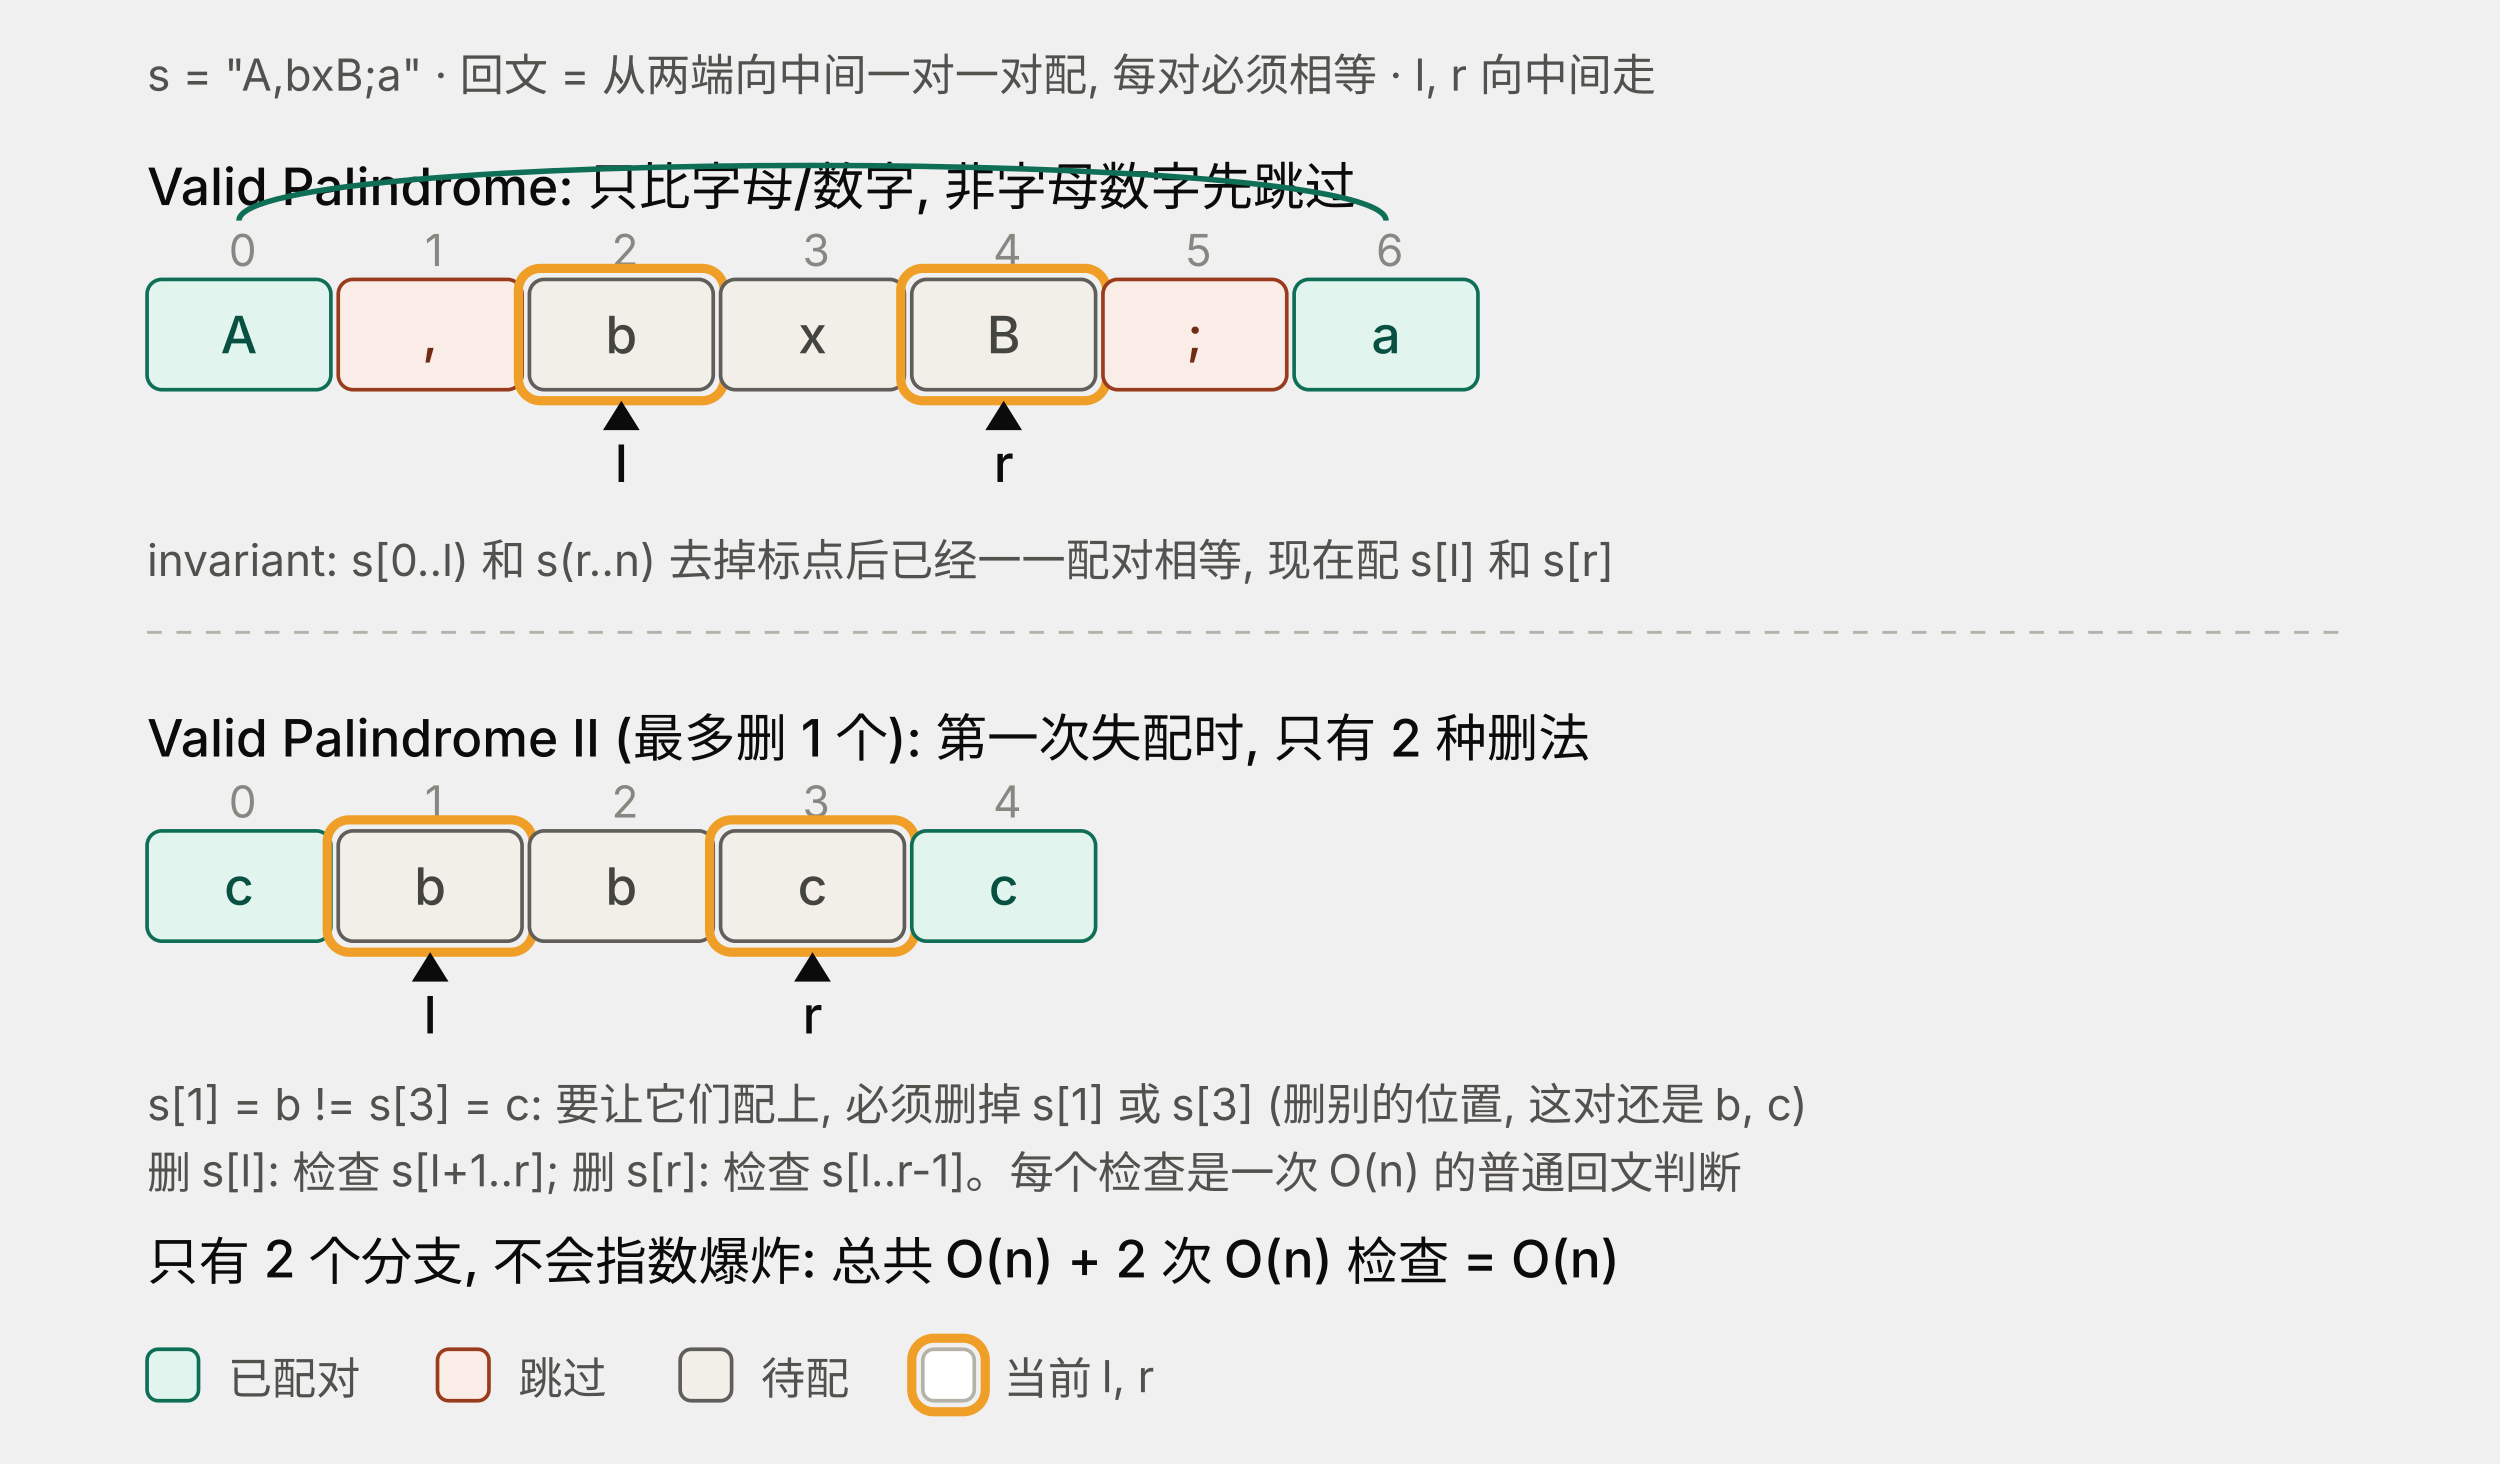
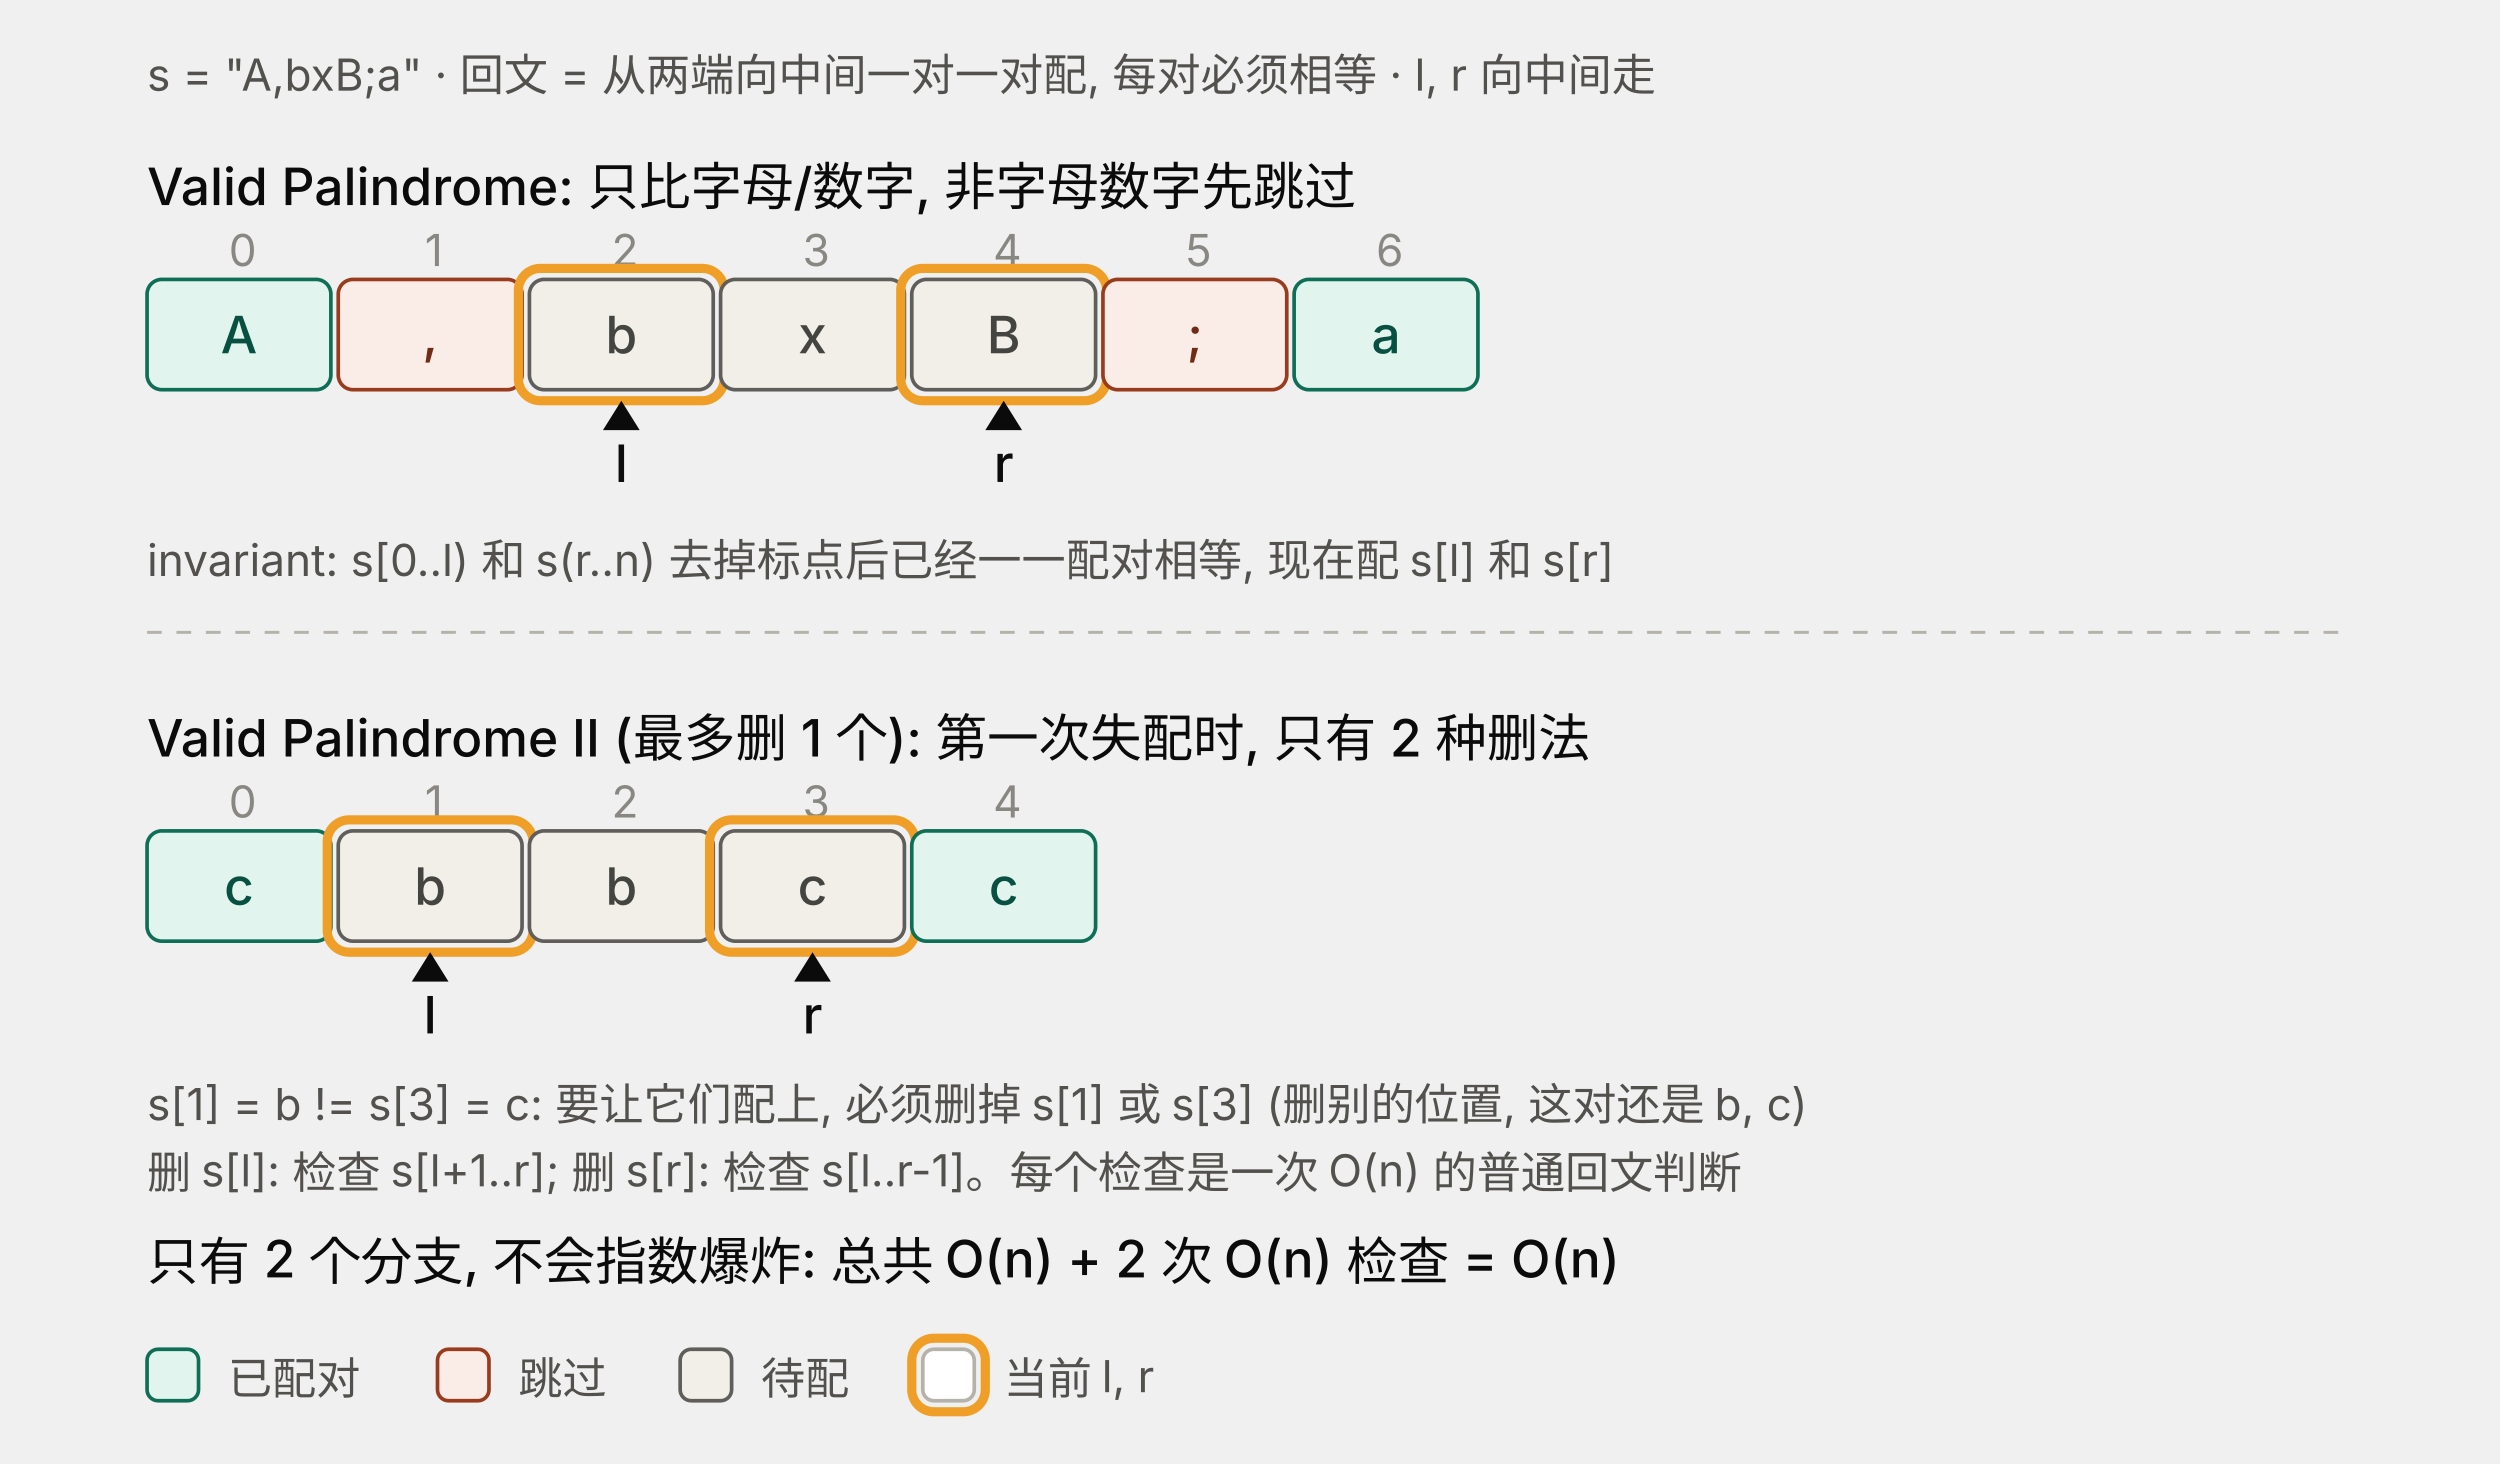
<svg xmlns="http://www.w3.org/2000/svg" width="100%" viewBox="0 0 680 398" role="img" font-family="ui-sans-serif, system-ui, -apple-system, &quot;PingFang SC&quot;, sans-serif">
  <defs>
    <marker id="arG" viewBox="0 0 10 10" refX="8" refY="5" markerWidth="6" markerHeight="6" orient="auto">
      <path d="M2 1L8 5L2 9" fill="none" stroke="#52514E" stroke-width="1.5" stroke-linecap="round" stroke-linejoin="round" />
    </marker>
    <marker id="arR" viewBox="0 0 10 10" refX="8" refY="5" markerWidth="6" markerHeight="6" orient="auto">
      <path d="M2 1L8 5L2 9" fill="none" stroke="#D85A30" stroke-width="1.5" stroke-linecap="round" stroke-linejoin="round" />
    </marker>
  </defs>
  <text x="40" y="18" text-anchor="start" dominant-baseline="central" font-size="12" font-weight="400" fill="#52514E">s = "A,bxB;a" · 回文 = 从两端向中间一对一对配, 每对必须相等 · l, r 向中间走</text>
  <text x="40" y="48" text-anchor="start" dominant-baseline="central" font-size="14" font-weight="500" fill="#0B0B0B">Valid Palindrome: 只比字母/数字, 非字母数字先跳过</text>
  <text x="66.0" y="68" text-anchor="middle" dominant-baseline="central" font-size="12" font-weight="400" fill="#898781">0</text>
  <rect x="40" y="76" width="50" height="30" rx="4" fill="#E1F5EE" stroke="#0F6E56" stroke-width="1" />
  <text x="65.0" y="91.0" text-anchor="middle" dominant-baseline="central" font-size="14" font-weight="500" fill="#085041">A</text>
  <text x="118.0" y="68" text-anchor="middle" dominant-baseline="central" font-size="12" font-weight="400" fill="#898781">1</text>
  <rect x="92" y="76" width="50" height="30" rx="4" fill="#FAECE7" stroke="#993C1D" stroke-width="1" />
  <text x="117.0" y="91.0" text-anchor="middle" dominant-baseline="central" font-size="14" font-weight="500" fill="#712B13">,</text>
  <text x="170.0" y="68" text-anchor="middle" dominant-baseline="central" font-size="12" font-weight="400" fill="#898781">2</text>
  <rect x="144" y="76" width="50" height="30" rx="4" fill="#F1EFE8" stroke="#5F5E5A" stroke-width="1" />
  <text x="169.0" y="91.0" text-anchor="middle" dominant-baseline="central" font-size="14" font-weight="500" fill="#444441">b</text>
  <rect x="141" y="73" width="56" height="36" rx="6" fill="none" stroke="#EF9F27" stroke-width="2.5" />
  <text x="222.0" y="68" text-anchor="middle" dominant-baseline="central" font-size="12" font-weight="400" fill="#898781">3</text>
  <rect x="196" y="76" width="50" height="30" rx="4" fill="#F1EFE8" stroke="#5F5E5A" stroke-width="1" />
  <text x="221.0" y="91.0" text-anchor="middle" dominant-baseline="central" font-size="14" font-weight="500" fill="#444441">x</text>
  <text x="274.0" y="68" text-anchor="middle" dominant-baseline="central" font-size="12" font-weight="400" fill="#898781">4</text>
  <rect x="248" y="76" width="50" height="30" rx="4" fill="#F1EFE8" stroke="#5F5E5A" stroke-width="1" />
  <text x="273.0" y="91.0" text-anchor="middle" dominant-baseline="central" font-size="14" font-weight="500" fill="#444441">B</text>
  <rect x="245" y="73" width="56" height="36" rx="6" fill="none" stroke="#EF9F27" stroke-width="2.5" />
  <text x="326.0" y="68" text-anchor="middle" dominant-baseline="central" font-size="12" font-weight="400" fill="#898781">5</text>
  <rect x="300" y="76" width="50" height="30" rx="4" fill="#FAECE7" stroke="#993C1D" stroke-width="1" />
  <text x="325.0" y="91.0" text-anchor="middle" dominant-baseline="central" font-size="14" font-weight="500" fill="#712B13">;</text>
  <text x="378.0" y="68" text-anchor="middle" dominant-baseline="central" font-size="12" font-weight="400" fill="#898781">6</text>
  <rect x="352" y="76" width="50" height="30" rx="4" fill="#E1F5EE" stroke="#0F6E56" stroke-width="1" />
  <text x="377.0" y="91.0" text-anchor="middle" dominant-baseline="central" font-size="14" font-weight="500" fill="#085041">a</text>
  <path d="M169.0 109 L164.0 117 L174.0 117 Z" fill="#0B0B0B" />
  <text x="169.0" y="126" text-anchor="middle" dominant-baseline="central" font-size="14" font-weight="500" fill="#0B0B0B">l</text>
  <path d="M273.0 109 L268.0 117 L278.0 117 Z" fill="#0B0B0B" />
  <text x="273.0" y="126" text-anchor="middle" dominant-baseline="central" font-size="14" font-weight="500" fill="#0B0B0B">r</text>
-   <path d="M65 60 C 65 40, 377 40, 377 60" fill="none" stroke="#0F6E56" stroke-width="1.5" />
  <text x="40" y="150" text-anchor="start" dominant-baseline="central" font-size="12" font-weight="400" fill="#52514E">invariant: s[0..l) 和 s(r..n) 去掉标点后已经一一配对相等, 现在配 s[l] 和 s[r]</text>
  <line x1="40" y1="172" x2="640" y2="172" stroke="#B4B2A9" stroke-width="0.8" stroke-dasharray="4 4" />
  <text x="40" y="198" text-anchor="start" dominant-baseline="central" font-size="14" font-weight="500" fill="#0B0B0B">Valid Palindrome II (最多删 1 个): 第一次失配时, 只有 2 种删法</text>
  <text x="66.0" y="218" text-anchor="middle" dominant-baseline="central" font-size="12" font-weight="400" fill="#898781">0</text>
  <rect x="40" y="226" width="50" height="30" rx="4" fill="#E1F5EE" stroke="#0F6E56" stroke-width="1" />
  <text x="65.0" y="241.0" text-anchor="middle" dominant-baseline="central" font-size="14" font-weight="500" fill="#085041">c</text>
  <text x="118.0" y="218" text-anchor="middle" dominant-baseline="central" font-size="12" font-weight="400" fill="#898781">1</text>
  <rect x="92" y="226" width="50" height="30" rx="4" fill="#F1EFE8" stroke="#5F5E5A" stroke-width="1" />
  <text x="117.0" y="241.0" text-anchor="middle" dominant-baseline="central" font-size="14" font-weight="500" fill="#444441">b</text>
  <rect x="89" y="223" width="56" height="36" rx="6" fill="none" stroke="#EF9F27" stroke-width="2.5" />
  <text x="170.0" y="218" text-anchor="middle" dominant-baseline="central" font-size="12" font-weight="400" fill="#898781">2</text>
  <rect x="144" y="226" width="50" height="30" rx="4" fill="#F1EFE8" stroke="#5F5E5A" stroke-width="1" />
  <text x="169.0" y="241.0" text-anchor="middle" dominant-baseline="central" font-size="14" font-weight="500" fill="#444441">b</text>
  <text x="222.0" y="218" text-anchor="middle" dominant-baseline="central" font-size="12" font-weight="400" fill="#898781">3</text>
  <rect x="196" y="226" width="50" height="30" rx="4" fill="#F1EFE8" stroke="#5F5E5A" stroke-width="1" />
  <text x="221.0" y="241.0" text-anchor="middle" dominant-baseline="central" font-size="14" font-weight="500" fill="#444441">c</text>
  <rect x="193" y="223" width="56" height="36" rx="6" fill="none" stroke="#EF9F27" stroke-width="2.5" />
  <text x="274.0" y="218" text-anchor="middle" dominant-baseline="central" font-size="12" font-weight="400" fill="#898781">4</text>
  <rect x="248" y="226" width="50" height="30" rx="4" fill="#E1F5EE" stroke="#0F6E56" stroke-width="1" />
  <text x="273.0" y="241.0" text-anchor="middle" dominant-baseline="central" font-size="14" font-weight="500" fill="#085041">c</text>
  <path d="M117.0 259 L112.0 267 L122.0 267 Z" fill="#0B0B0B" />
  <text x="117.0" y="276" text-anchor="middle" dominant-baseline="central" font-size="14" font-weight="500" fill="#0B0B0B">l</text>
  <path d="M221.0 259 L216.0 267 L226.0 267 Z" fill="#0B0B0B" />
  <text x="221.0" y="276" text-anchor="middle" dominant-baseline="central" font-size="14" font-weight="500" fill="#0B0B0B">r</text>
  <text x="40" y="298" text-anchor="start" dominant-baseline="central" font-size="12" font-weight="400" fill="#52514E">s[1] = b != s[3] = c: 要让它们配上, 必须删掉 s[1] 或 s[3] (删别的位置, 这对还是 b, c)</text>
  <text x="40" y="318" text-anchor="start" dominant-baseline="central" font-size="12" font-weight="400" fill="#52514E">删 s[l]: 检查 s[l+1..r];  删 s[r]: 检查 s[l..r-1]。每个检查是一次 O(n) 的普通回文判断</text>
  <text x="40" y="342" text-anchor="start" dominant-baseline="central" font-size="14" font-weight="500" fill="#0B0B0B">只有 2 个分支, 不会指数爆炸: 总共 O(n) + 2 次 O(n) 检查 = O(n)</text>
  <rect x="40" y="367" width="14" height="14" rx="3" fill="#E1F5EE" stroke="#0F6E56" stroke-width="1" />
  <text x="62" y="374" text-anchor="start" dominant-baseline="central" font-size="12" font-weight="400" fill="#52514E">已配对</text>
  <rect x="119" y="367" width="14" height="14" rx="3" fill="#FAECE7" stroke="#993C1D" stroke-width="1" />
  <text x="141" y="374" text-anchor="start" dominant-baseline="central" font-size="12" font-weight="400" fill="#52514E">跳过</text>
  <rect x="185" y="367" width="14" height="14" rx="3" fill="#F1EFE8" stroke="#5F5E5A" stroke-width="1" />
  <text x="207" y="374" text-anchor="start" dominant-baseline="central" font-size="12" font-weight="400" fill="#52514E">待配</text>
  <rect x="251" y="367" width="14" height="14" rx="3" fill="#FFFFFF" stroke="#B4B2A9" stroke-width="1" />
  <rect x="248" y="364" width="20" height="20" rx="6" fill="none" stroke="#EF9F27" stroke-width="2.5" />
  <text x="273" y="374" text-anchor="start" dominant-baseline="central" font-size="12" font-weight="400" fill="#52514E">当前 l, r</text>
</svg>
